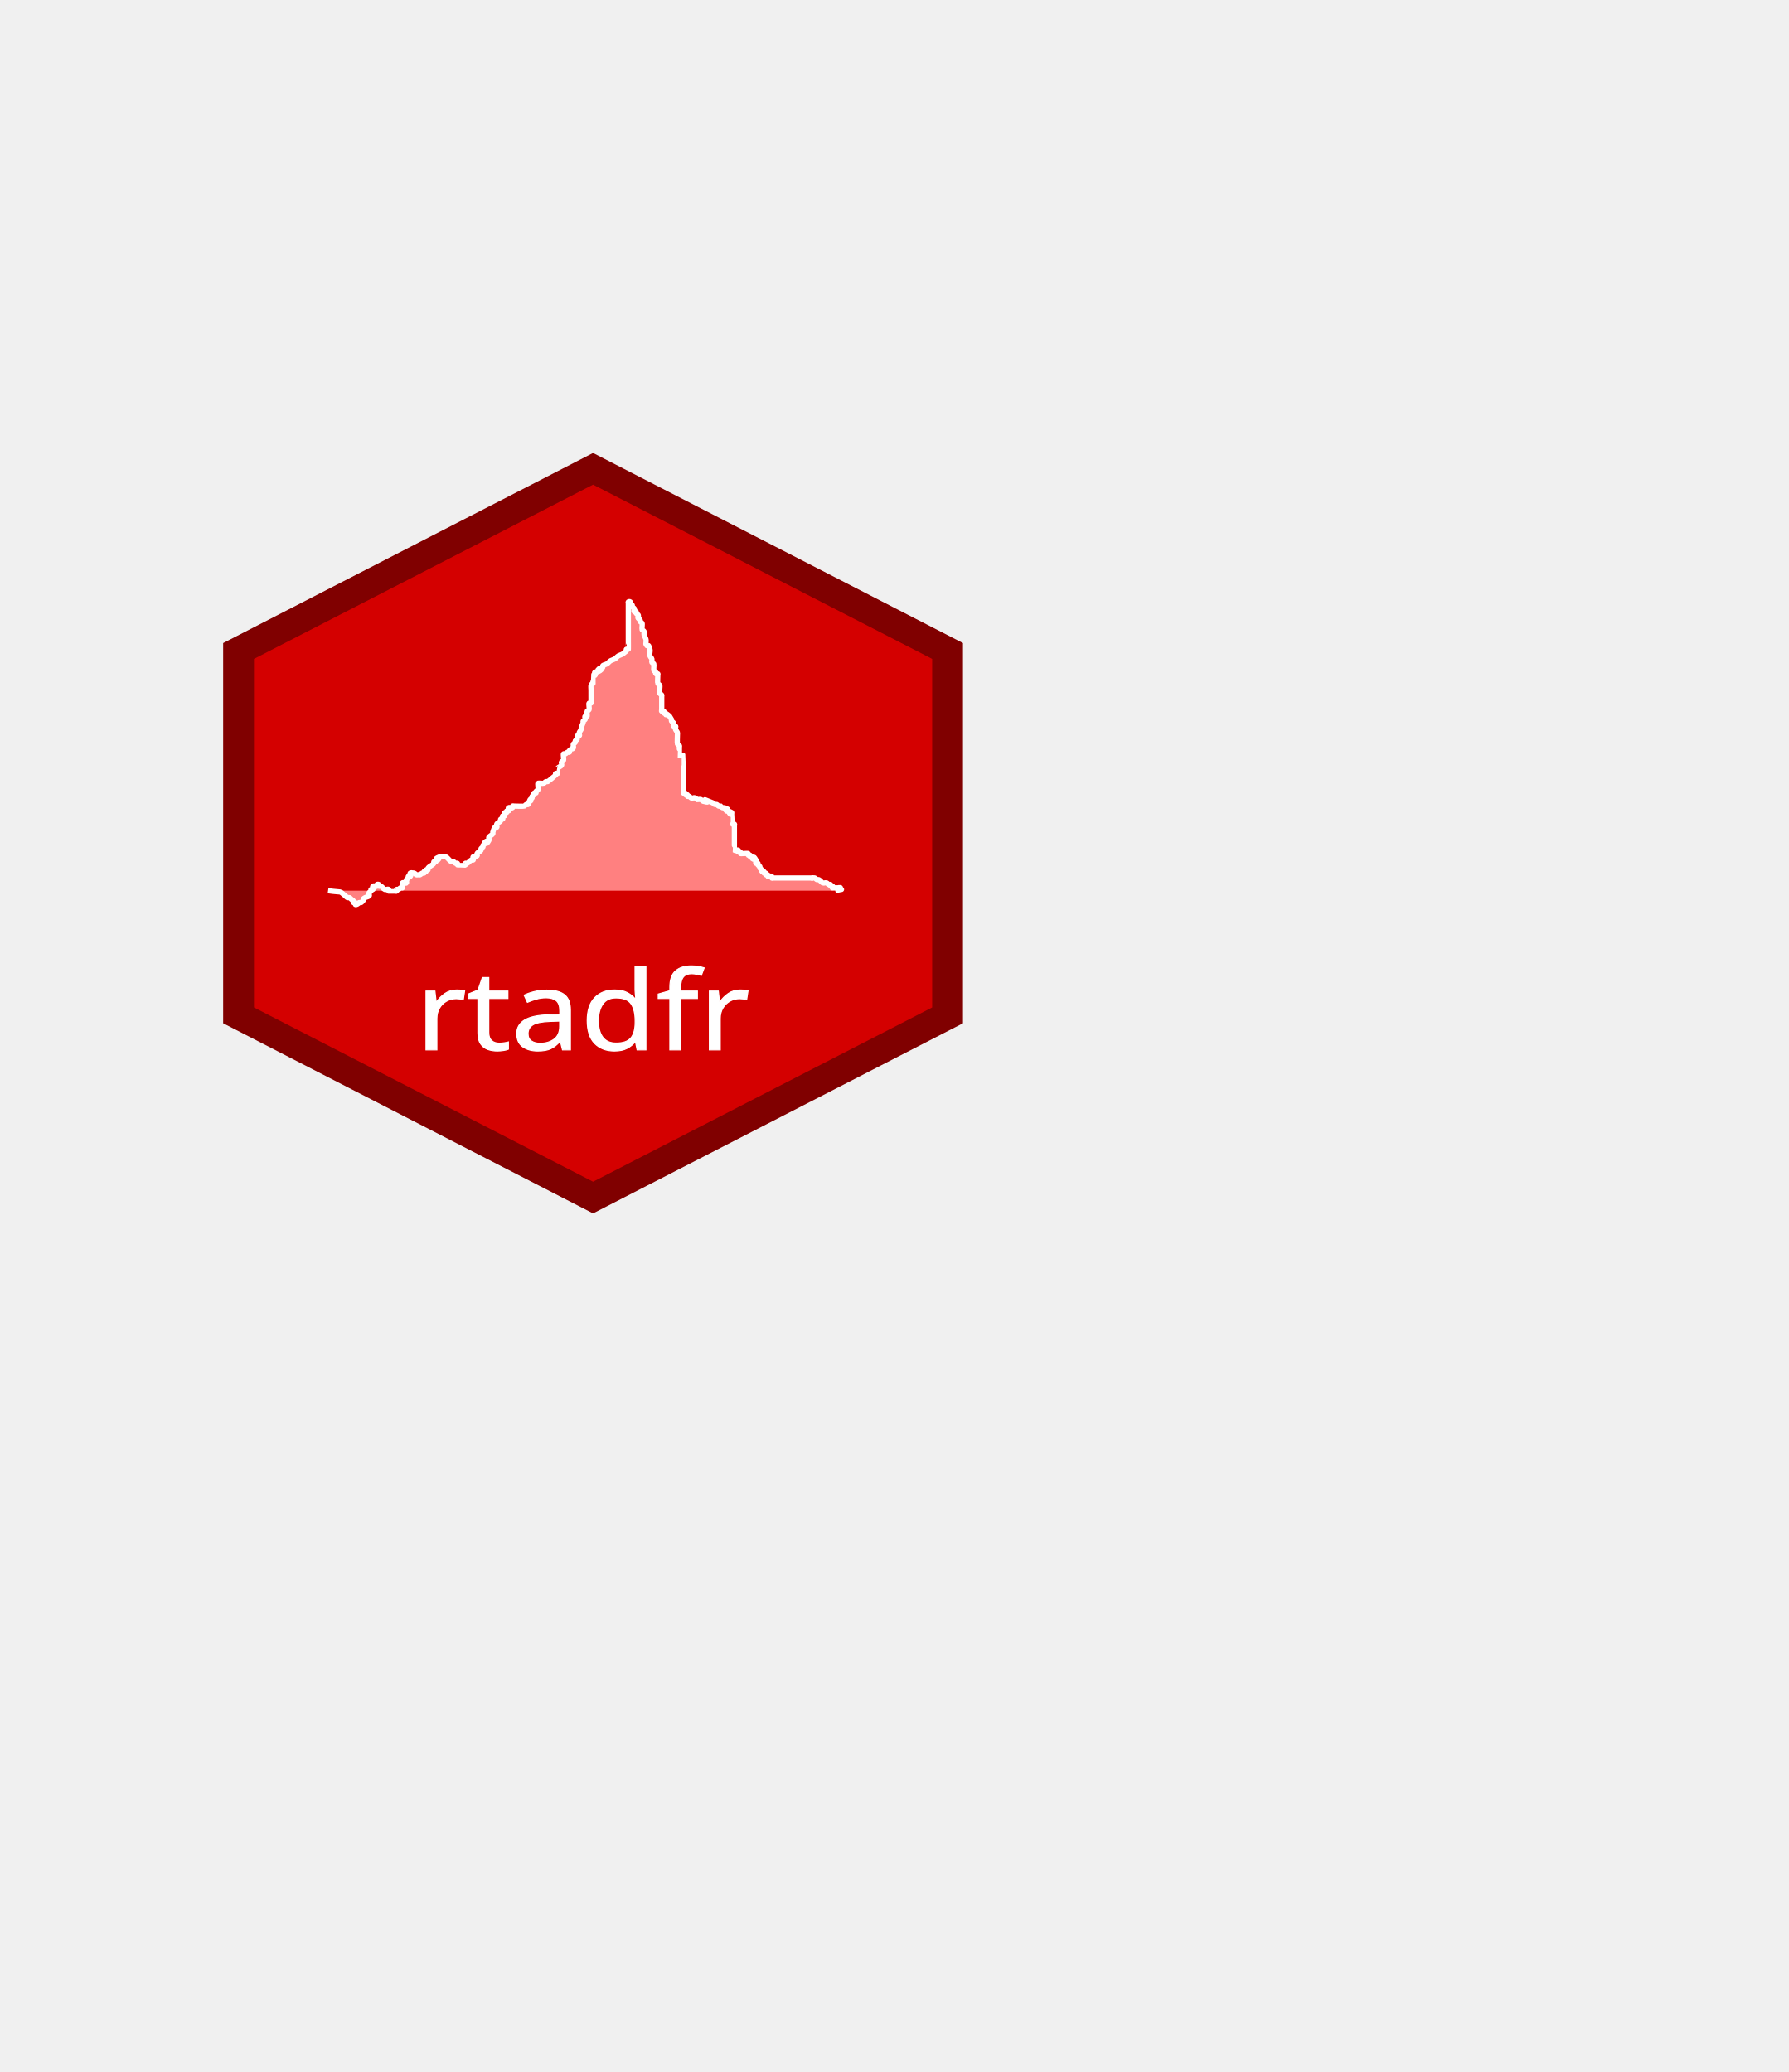
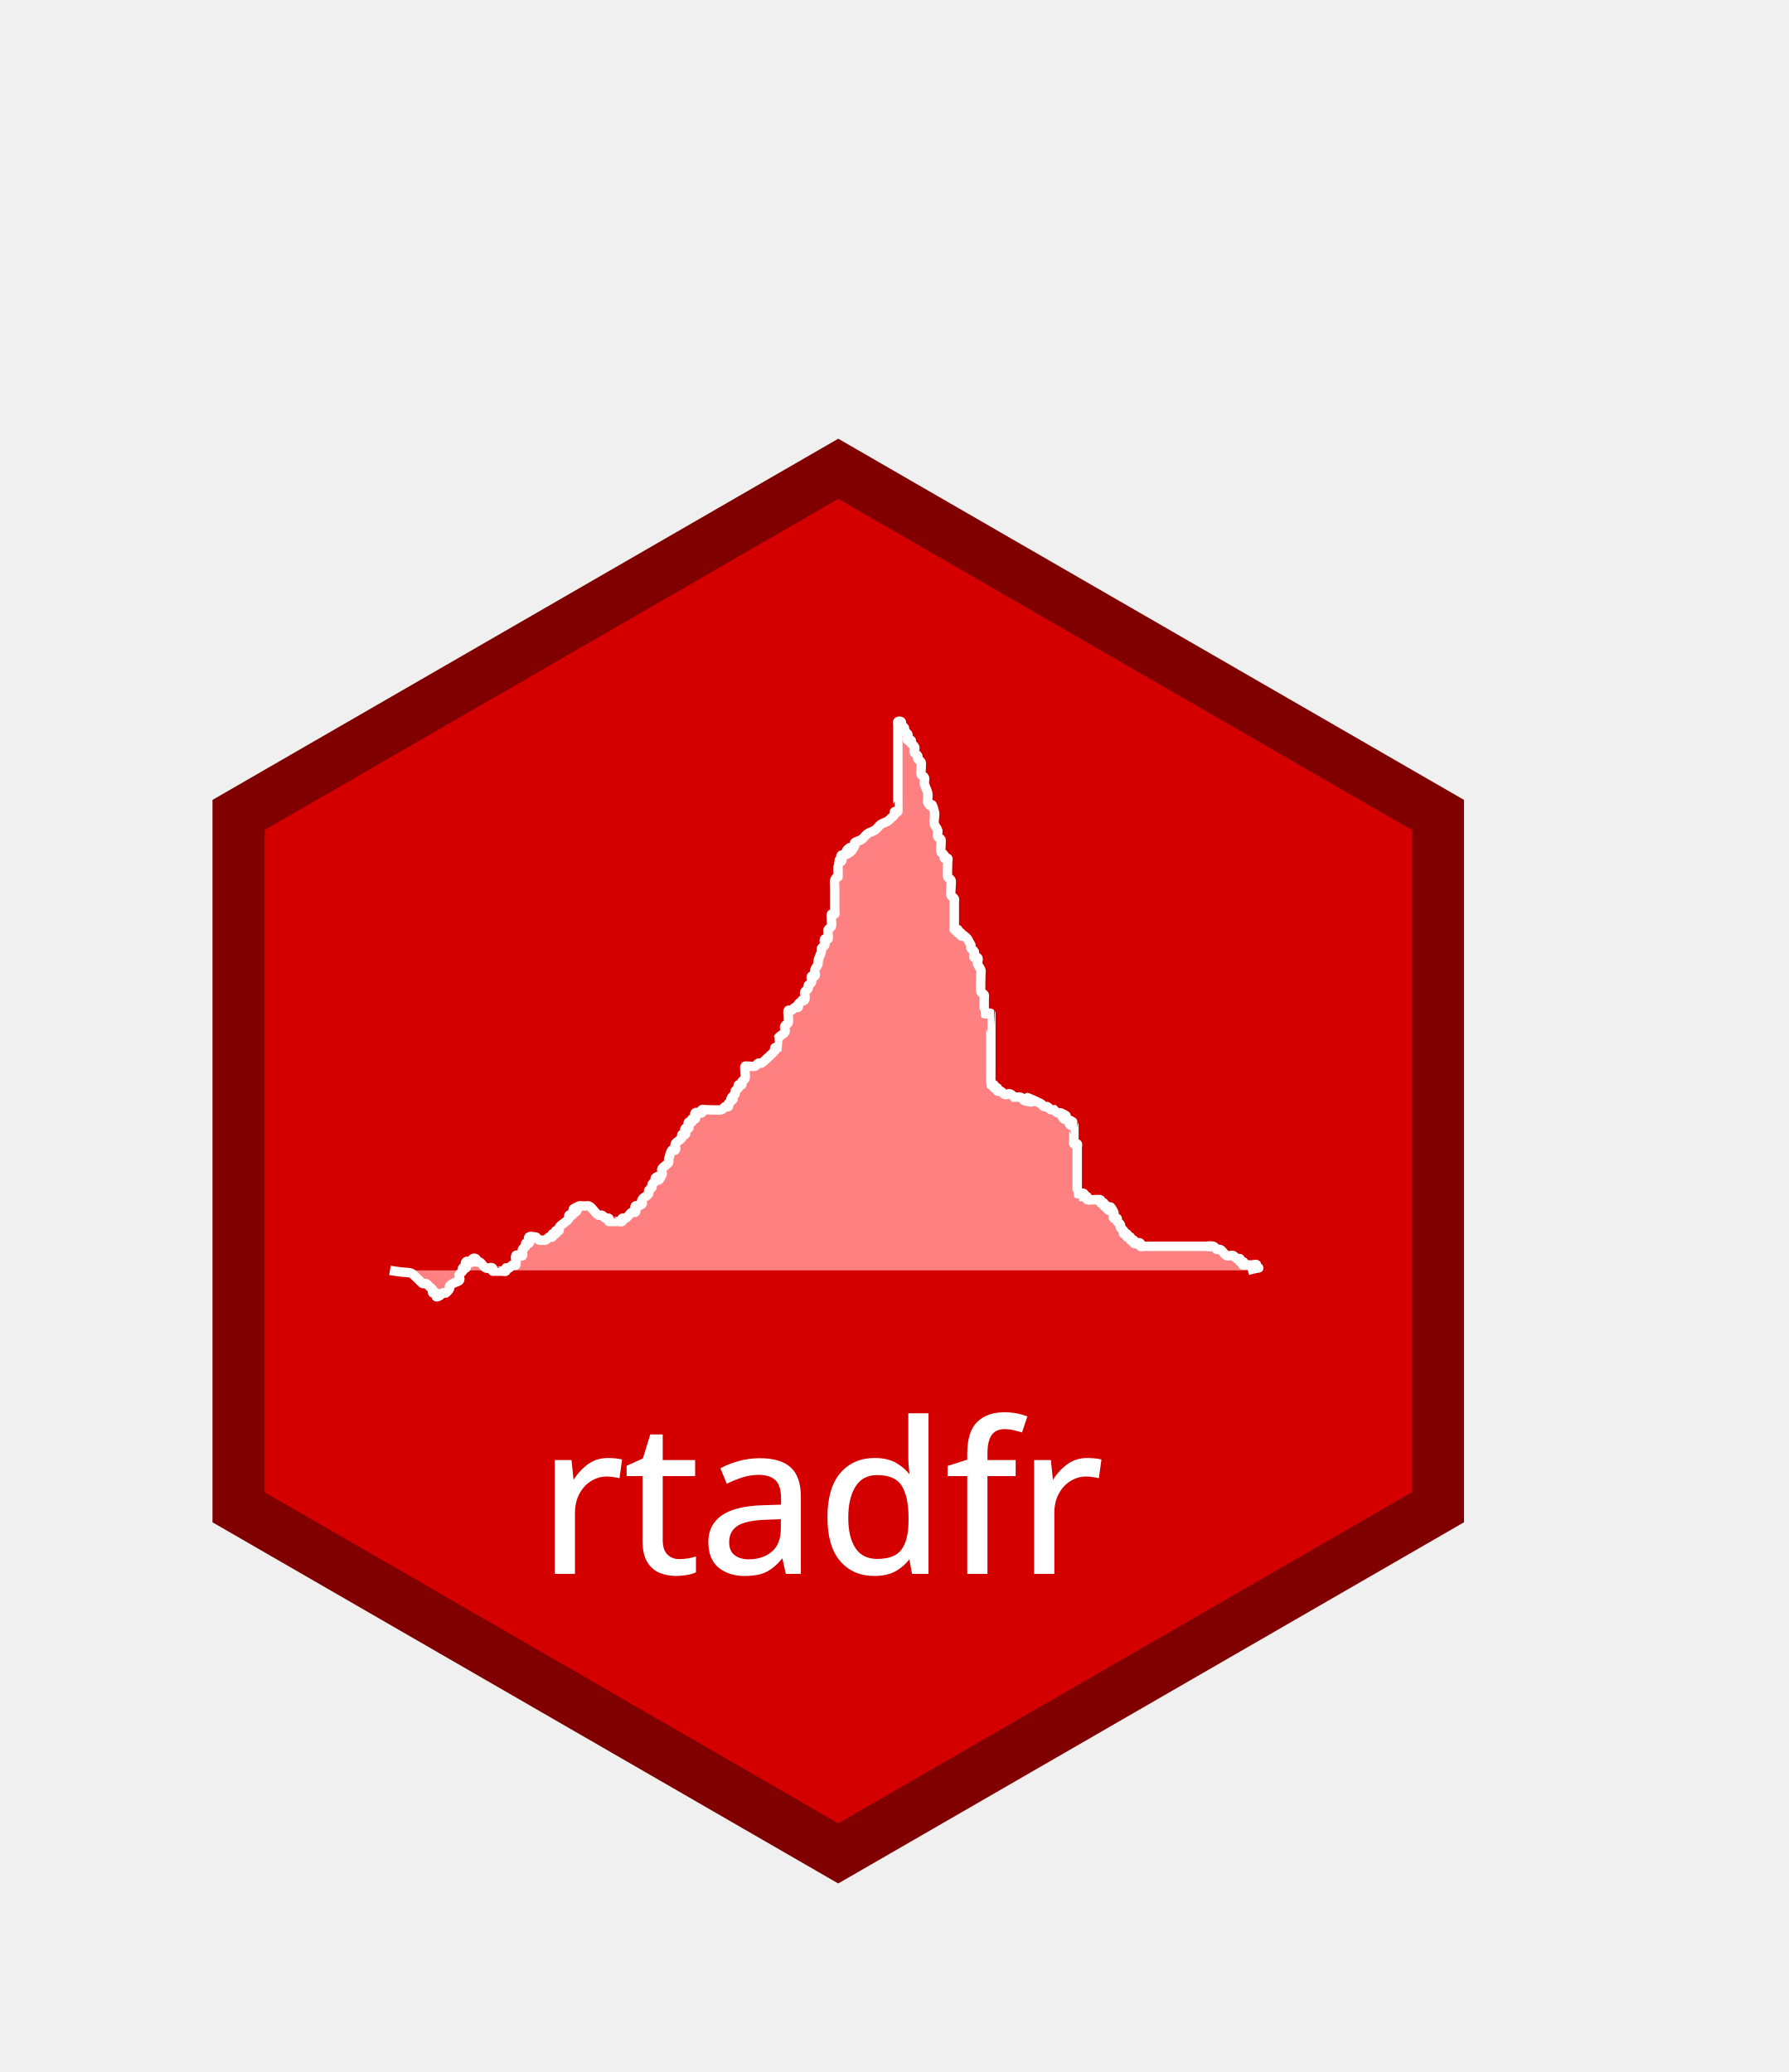
<svg xmlns="http://www.w3.org/2000/svg" version="1.1" id="svg826" width="981.333" height="1137.333" viewBox="0 0 981.333 1137.333">
  <defs id="defs830" />
-   <path style="fill:#d40000;stroke:#800000;stroke-width:28.603;stroke-linejoin:miter;stroke-miterlimit:4;stroke-dasharray:none;stroke-dashoffset:0" id="path1393" d="m 460,257.333 329.09,190 -10e-6,380 -329.09,190 -329.09,-190 1e-5,-380 z" transform="matrix(0.5911606,0,0,0.5263158,53.52131,121.8947)" />
-   <text xml:space="preserve" style="font-style:normal;font-weight:normal;font-size:17.849px;line-height:1.25;font-family:sans-serif;letter-spacing:0px;word-spacing:0px;fill:#ffffff;fill-opacity:1;stroke:#ffffff;stroke-width:0.558" x="215.154" y="610.797" id="text1397" transform="scale(1.059814,0.9435621)">
-     <tspan id="tspan1395" x="215.154" y="610.797" style="font-size:63.961px;stroke-width:0.558">rtadfr</tspan>
+   <path style="fill:#d40000;stroke:#800000;stroke-width:28.603;stroke-linejoin:miter;stroke-miterlimit:4;stroke-dasharray:none;stroke-dashoffset:0" id="path1393" d="m 460,257.333 329.09,190 -10e-6,380 -329.09,190 -329.09,-190 1e-5,-380 z" />
+   <text xml:space="preserve" style="font-style:normal;font-weight:normal;font-size:32px;line-height:1.25;font-family:sans-serif;letter-spacing:0px;word-spacing:0px;fill:#ffffff;fill-opacity:1;stroke:#ffffff" x="295.185" y="863.418" id="text1397">
+     <tspan id="tspan1395" x="295.185" y="863.418" style="font-size:114.667px">rtadfr</tspan>
  </text>
-   <path style="fill:#ff8080;stroke:#ffffff;stroke-width:2.885;stroke-linecap:butt;stroke-linejoin:miter;stroke-miterlimit:4;stroke-dasharray:none;stroke-opacity:1" d="m 180.03,488.912 c 8.415,1.261 5.639,-0.367 9.57,2.905 0.359,0.299 0.623,0.708 1.078,0.897 0.321,0.134 0.756,-0.134 1.078,0 0.454,0.189 0.718,0.598 1.078,0.897 0.359,0.299 0.85,0.519 1.078,0.897 0.161,0.267 -0.254,0.685 0,0.897 0.254,0.211 0.824,-0.211 1.078,0 0.479,0.399 -0.838,1.694 1.078,0.897 0.454,-0.189 0.623,-0.708 1.078,-0.897 0.321,-0.134 0.824,0.211 1.078,0 2.617,-2.178 -0.32,-1.317 2.155,-2.69 0.668,-0.371 1.587,-0.424 2.155,-0.897 0.508,-0.423 -0.321,-1.259 0,-1.794 0.227,-0.378 0.85,-0.519 1.078,-0.897 0.161,-0.267 -0.254,-0.685 0,-0.897 0.254,-0.211 0.824,0.211 1.078,0 0.723,-0.602 -0.723,-1.192 0,-1.794 0.723,-0.602 1.432,0.602 2.155,0 0.254,-0.211 -0.254,-0.685 0,-0.897 0.254,-0.211 0.824,-0.211 1.078,0 0.254,0.211 -0.254,0.685 0,0.897 0.254,0.211 0.756,-0.134 1.078,0 0.909,0.378 1.247,1.415 2.155,1.794 0.643,0.267 1.647,-0.423 2.155,0 0.254,0.211 -0.254,0.685 0,0.897 0.035,0.029 2.972,0 3.233,0 0.359,0 0.824,0.211 1.078,0 0.254,-0.211 -0.254,-0.685 0,-0.897 0.254,-0.211 0.756,0.134 1.078,0 0.454,-0.189 0.623,-0.708 1.078,-0.897 0.321,-0.134 0.964,0.284 1.078,0 0.341,-0.851 -0.341,-1.84 0,-2.69 0.227,-0.567 1.834,0.535 2.155,0 0.321,-0.535 -0.227,-1.226 0,-1.794 0.161,-0.401 0.85,-0.519 1.078,-0.897 0.161,-0.267 -0.254,-0.685 0,-0.897 0.254,-0.211 0.824,0.211 1.078,0 0.723,-0.602 -0.723,-1.192 0,-1.794 0.254,-0.211 1.078,-0.299 1.078,0 0,0.299 -1.437,0 -1.078,0 0.718,0 1.474,-0.189 2.155,0 0.482,0.134 0.623,0.708 1.078,0.897 0.321,0.134 0.718,0 1.078,0 0.359,0 0.756,0.134 1.078,0 0.454,-0.189 0.623,-0.708 1.078,-0.897 0.321,-0.134 0.824,0.211 1.078,0 0.254,-0.211 -0.254,-0.685 0,-0.897 0.254,-0.211 0.824,0.211 1.078,0 0.254,-0.211 -0.254,-0.685 0,-0.897 0.254,-0.211 0.824,0.211 1.078,0 0.254,-0.211 -0.161,-0.629 0,-0.897 0.647,-1.076 2.586,-1.614 3.233,-2.69 0.161,-0.267 -0.254,-0.685 0,-0.897 0.254,-0.211 0.824,0.211 1.078,0 0.254,-0.211 -0.254,-0.685 0,-0.897 0.254,-0.211 0.824,0.211 1.078,0 2.23,-1.855 -3.407,0.072 1.078,-1.794 0.321,-0.134 0.718,0 1.078,0 0.359,0 0.718,0 1.078,0 0.359,0 0.756,-0.134 1.078,0 1.293,0.538 1.94,2.152 3.233,2.69 0.321,0.134 0.756,-0.134 1.078,0 0.454,0.189 0.623,0.708 1.078,0.897 0.321,0.134 0.824,-0.211 1.078,0 0.254,0.211 -0.254,0.685 0,0.897 0.035,0.029 2.972,0 3.233,0 0.359,0 0.824,0.211 1.078,0 0.254,-0.211 -0.254,-0.685 0,-0.897 0.254,-0.211 0.756,0.134 1.078,0 0.909,-0.378 1.247,-1.415 2.155,-1.794 0.321,-0.134 0.824,0.211 1.078,0 0.508,-0.423 -0.508,-1.371 0,-1.794 0.254,-0.211 0.756,0.134 1.078,0 2.383,-0.991 0.334,-0.557 1.078,-1.794 0.568,-0.946 1.587,-0.848 2.155,-1.794 0.161,-0.267 -0.161,-0.629 0,-0.897 0.227,-0.378 0.85,-0.519 1.078,-0.897 0.161,-0.267 -0.161,-0.629 0,-0.897 0.227,-0.378 0.85,-0.519 1.078,-0.897 0.161,-0.267 -0.254,-0.685 0,-0.897 2.23,-1.855 -0.087,2.835 2.155,-0.897 0.321,-0.535 -0.321,-1.259 0,-1.794 0.284,-0.473 1.871,-1.321 2.155,-1.794 0.161,-0.267 0,-0.598 0,-0.897 0.359,-0.897 0.448,-1.904 1.078,-2.69 0.199,-0.249 0.824,0.211 1.078,0 0.508,-0.423 -0.321,-1.259 0,-1.794 0.454,-0.756 1.701,-1.037 2.155,-1.794 0.161,-0.267 -0.254,-0.685 0,-0.897 0.254,-0.211 0.824,0.211 1.078,0 0.508,-0.423 -0.508,-1.371 0,-1.794 0.254,-0.211 0.824,0.211 1.078,0 0.508,-0.423 -0.508,-1.371 0,-1.794 0.254,-0.211 0.824,0.211 1.078,0 0.254,-0.211 -0.254,-0.685 0,-0.897 0.254,-0.211 0.824,0.211 1.078,0 0.508,-0.423 -0.508,-1.371 0,-1.794 0.508,-0.423 1.647,0.423 2.155,0 0.254,-0.211 -0.254,-0.685 0,-0.897 0.254,-0.211 0.718,0 1.078,0 0.75,0 4.999,0.162 5.388,0 0.454,-0.189 0.623,-0.708 1.078,-0.897 0.321,-0.134 0.824,0.211 1.078,0 0.254,-0.211 -0.161,-0.629 0,-0.897 3.574,-2.974 -0.508,0.845 1.078,-1.794 0.227,-0.378 0.85,-0.519 1.078,-0.897 0.161,-0.267 -0.161,-0.629 0,-0.897 0.227,-0.378 0.85,-0.519 1.078,-0.897 0.161,-0.267 -0.254,-0.685 0,-0.897 0.254,-0.211 0.824,0.211 1.078,0 0.254,-0.211 -0.161,-0.629 0,-0.897 0.227,-0.378 0.85,-0.519 1.078,-0.897 0.292,-0.486 -0.295,-3.342 0,-3.587 0.22,-0.183 2.806,0.178 3.233,0 0.454,-0.189 0.623,-0.708 1.078,-0.897 0.321,-0.134 0.756,0.134 1.078,0 0.206,-0.086 4.207,-3.415 4.311,-3.587 0.161,-0.267 -0.254,-0.685 0,-0.897 0.254,-0.211 0.824,0.211 1.078,0 10e-4,-0.001 -0.002,-2.686 0,-2.69 0.321,-0.802 1.701,-1.037 2.155,-1.794 0.321,-0.535 -0.321,-1.259 0,-1.794 0.227,-0.378 0.85,-0.519 1.078,-0.897 0.292,-0.486 -0.295,-3.342 0,-3.587 0.254,-0.211 0.756,0.134 1.078,0 0.454,-0.189 0.623,-0.708 1.078,-0.897 0.321,-0.134 0.824,0.211 1.078,0 0.254,-0.211 -0.161,-0.629 0,-0.897 0.227,-0.378 0.796,-0.545 1.078,-0.897 2.042,0.102 0.718,-2.092 1.078,-2.69 0.227,-0.378 0.85,-0.519 1.078,-0.897 0.161,-0.267 -0.161,-0.629 0,-0.897 0.227,-0.378 0.917,-0.496 1.078,-0.897 0.227,-0.567 -0.321,-1.259 0,-1.794 0.161,-0.267 0.824,0.211 1.078,0 0.508,-0.423 -0.227,-1.226 0,-1.794 0.254,-0.634 0.824,-1.159 1.078,-1.794 0.114,-0.284 -0.087,-0.607 0,-0.897 0.276,-0.917 0.802,-1.773 1.078,-2.69 0.087,-0.29 -0.161,-0.629 0,-0.897 0.227,-0.378 0.85,-0.519 1.078,-0.897 0.321,-0.535 -0.508,-1.371 0,-1.794 0.254,-0.211 0.824,0.211 1.078,0 0.22,-0.183 -0.214,-2.335 0,-2.69 0.227,-0.378 0.85,-0.519 1.078,-0.897 0.292,-0.486 -0.295,-3.342 0,-3.587 0.254,-0.211 0.824,0.211 1.078,0 0.254,-0.211 0,-0.598 0,-0.897 0,-0.299 0,-0.598 0,-0.897 0,-1.794 0,-3.587 0,-5.381 0,-0.404 -0.164,-2.417 0,-2.69 1.332,-2.216 1.078,0.31 1.078,-1.794 0,-0.329 -0.043,-3.551 0,-3.587 0.254,-0.211 0.824,0.211 1.078,0 0.716,-0.596 -0.716,-1.197 0,-1.794 0.254,-0.211 0.756,0.134 1.078,0 4.485,-1.866 -1.152,0.062 1.078,-1.794 2.23,-1.855 -0.087,2.835 2.155,-0.897 0.161,-0.267 -0.254,-0.685 0,-0.897 0.568,-0.473 1.487,-0.526 2.155,-0.897 0.845,-0.469 1.31,-1.325 2.155,-1.794 0.668,-0.371 1.487,-0.526 2.155,-0.897 0.845,-0.469 1.31,-1.325 2.155,-1.794 0.668,-0.371 1.487,-0.526 2.155,-0.897 0.423,-0.234 0.718,-0.598 1.078,-0.897 0.359,-0.299 0.85,-0.519 1.078,-0.897 0.161,-0.267 -0.254,-0.685 0,-0.897 0.254,-0.211 0.824,0.211 1.078,0 0.049,-0.041 0,-4.061 0,-4.484 0,-4.484 0,-8.968 0,-13.451 0,-2.391 0,-4.783 0,-7.174 0,-0.299 -0.254,-0.685 0,-0.897 0.254,-0.211 0.824,-0.211 1.078,0 0.254,0.211 -0.161,0.629 0,0.897 0.227,0.378 0.85,0.519 1.078,0.897 0.161,0.267 -0.161,0.629 0,0.897 0.227,0.378 0.85,0.519 1.078,0.897 0.321,0.535 -0.508,1.371 0,1.794 0.254,0.211 0.824,-0.211 1.078,0 0.254,0.211 -0.161,0.629 0,0.897 0.227,0.378 0.85,0.519 1.078,0.897 0.575,0.957 -0.575,0.837 0,1.794 0.227,0.378 0.85,0.519 1.078,0.897 0.161,0.267 -0.161,0.629 0,0.897 0.227,0.378 0.85,0.519 1.078,0.897 0.24,0.399 -0.164,3.177 0,3.587 0.161,0.401 0.917,0.496 1.078,0.897 0.227,0.567 -0.141,1.207 0,1.794 0.223,0.927 0.855,1.763 1.078,2.69 0.141,0.586 0,1.196 0,1.794 0,0.299 -0.161,0.629 0,0.897 1.643,2.735 0.854,-1.64 2.155,2.69 0.348,1.16 -0.348,2.427 0,3.587 0.195,0.648 0.883,1.145 1.078,1.794 0.174,0.58 -0.227,1.226 0,1.794 0.161,0.401 0.917,0.496 1.078,0.897 0.164,0.41 -0.24,3.188 0,3.587 0.227,0.378 0.85,0.519 1.078,0.897 0.161,0.267 -0.254,0.685 0,0.897 0.254,0.211 0.824,-0.211 1.078,0 0.254,0.211 0,0.598 0,0.897 0,0.624 -0.195,4.16 0,4.484 0.227,0.378 0.85,0.519 1.078,0.897 0.34,0.566 -0.34,3.918 0,4.484 0.227,0.378 0.85,0.519 1.078,0.897 0.161,0.267 0,0.598 0,0.897 0,0.299 0,0.598 0,0.897 0,1.794 0,3.587 0,5.381 0,0.299 0,0.598 0,0.897 0,0.299 -0.254,0.685 0,0.897 2.874,0 -0.359,-0.299 1.078,0.897 0.254,0.211 0.824,-0.211 1.078,0 0.254,0.211 -0.254,0.685 0,0.897 0.254,0.211 0.718,0 1.078,0 0.359,0.299 0.796,0.545 1.078,0.897 0.359,0.598 0.718,1.196 1.078,1.794 0,0.299 -0.161,0.629 0,0.897 0.227,0.378 0.85,0.519 1.078,0.897 0.321,0.535 -0.508,1.371 0,1.794 0.254,0.211 0.824,-0.211 1.078,0 0.508,0.423 -0.227,1.226 0,1.794 0.254,0.634 0.824,1.159 1.078,1.794 0.114,0.284 0,0.598 0,0.897 0,0.903 -0.199,4.885 0,5.381 0.161,0.401 0.85,0.519 1.078,0.897 0.161,0.267 0,0.598 0,0.897 0,0.299 0,0.598 0,0.897 0,0.329 -0.043,3.551 0,3.587 0.508,0.423 1.647,-0.423 2.155,0 0.027,0.022 0,4.147 0,4.484 0,3.587 0,7.174 0,10.761 0,0.088 -0.056,5.288 0,5.381 0.161,0.267 0.824,-0.211 1.078,0 0.254,0.211 -0.254,0.685 0,0.897 0.254,0.211 0.824,-0.211 1.078,0 0.254,0.211 -0.254,0.685 0,0.897 0.254,0.211 0.756,-0.134 1.078,0 0.454,0.189 0.623,0.708 1.078,0.897 1.15,0.478 1.006,-0.478 2.155,0 0.454,0.189 0.718,0.598 1.078,0.897 0.718,0 1.474,-0.189 2.155,0 0.482,0.134 0.596,0.763 1.078,0.897 7.398,2.052 -5.02,-3.434 5.388,0.897 0.454,0.189 0.623,0.708 1.078,0.897 0.321,0.134 0.756,-0.134 1.078,0 0.454,0.189 0.623,0.708 1.078,0.897 0.321,0.134 0.718,0 1.078,0 0.359,0.299 0.623,0.708 1.078,0.897 0.321,0.134 0.756,-0.134 1.078,0 4.485,1.866 -1.152,-0.062 1.078,1.794 0.254,0.211 0.756,-0.134 1.078,0 4.485,1.866 -1.152,-0.062 1.078,1.794 0.254,0.211 0.824,-0.211 1.078,0 0.043,0.036 0,3.258 0,3.587 0,0.299 0,0.598 0,0.897 0,0.299 -0.254,0.685 0,0.897 0.254,0.211 0.824,-0.211 1.078,0 0.254,0.211 0,0.598 0,0.897 0,0.299 0,0.598 0,0.897 0,3.288 0,6.576 0,9.864 0,0.217 -0.035,2.661 0,2.69 0.508,0.423 1.647,-0.423 2.155,0 0.254,0.211 0,0.598 0,0.897 0.359,0 0.824,-0.211 1.078,0 0.254,0.211 -0.254,0.685 0,0.897 0.259,0.216 4.051,-0.216 4.311,0 0.254,0.211 -0.254,0.685 0,0.897 0.254,0.211 0.824,-0.211 1.078,0 0.254,0.211 -0.254,0.685 0,0.897 0.254,0.211 0.824,-0.211 1.078,0 0.254,0.211 -0.254,0.685 0,0.897 2.23,1.855 -0.087,-2.835 2.155,0.897 0.321,0.535 -0.508,1.371 0,1.794 0.254,0.211 0.824,-0.211 1.078,0 0.254,0.211 -0.161,0.629 0,0.897 0.227,0.378 0.85,0.519 1.078,0.897 0.161,0.267 -0.161,0.629 0,0.897 0.227,0.378 0.85,0.519 1.078,0.897 0.161,0.267 -0.254,0.685 0,0.897 0.254,0.211 0.824,-0.211 1.078,0 0.254,0.211 -0.254,0.685 0,0.897 0.254,0.211 0.824,-0.211 1.078,0 0.254,0.211 -0.254,0.685 0,0.897 0.254,0.211 0.824,-0.211 1.078,0 0.254,0.211 -0.254,0.685 0,0.897 0.716,0.596 1.439,-0.596 2.155,0 0.254,0.211 -0.254,0.685 0,0.897 0.254,0.211 0.718,0 1.078,0 0.359,0 0.718,0 1.078,0 4.67,0 9.34,0 14.01,0 1.437,0 2.874,0 4.311,0 0.359,0 0.718,0 1.078,0 0.359,0 1.078,-0.299 1.078,0 0,0.299 -1.437,0 -1.078,0 0.718,0 1.474,-0.189 2.155,0 0.482,0.134 0.623,0.708 1.078,0.897 0.321,0.134 0.756,-0.134 1.078,0 0.909,0.378 1.247,1.415 2.155,1.794 0.643,0.267 1.513,-0.267 2.155,0 0.454,0.189 0.623,0.708 1.078,0.897 0.321,0.134 0.824,-0.211 1.078,0 0.254,0.211 -0.254,0.685 0,0.897 0.254,0.211 0.824,-0.211 1.078,0 1.437,1.196 -1.796,0.897 1.078,0.897 0.718,0 1.437,0 2.155,0 0.359,0 1.078,-0.299 1.078,0 0,0.299 -1.078,-0.299 -1.078,0 0,1.903 5.018,-0.048 -1.769,1.579" id="path1399" />
+   <path style="fill:#ff8080;stroke:#ffffff;stroke-width:5.172;stroke-linecap:butt;stroke-linejoin:miter;stroke-miterlimit:4;stroke-dasharray:none;stroke-opacity:1" d="m 214,697.333 c 14.234,2.396 9.539,-0.696 16.189,5.519 0.608,0.568 1.054,1.345 1.823,1.704 0.543,0.254 1.279,-0.254 1.823,0 0.769,0.359 1.215,1.136 1.823,1.704 0.608,0.568 1.439,0.985 1.823,1.704 0.272,0.508 -0.43,1.302 0,1.704 0.43,0.402 1.393,-0.402 1.823,0 0.81,0.757 -1.418,3.218 1.823,1.704 0.769,-0.359 1.054,-1.345 1.823,-1.704 0.544,-0.254 1.393,0.402 1.823,0 4.428,-4.138 -0.542,-2.502 3.646,-5.112 1.131,-0.704 2.685,-0.806 3.646,-1.704 0.859,-0.803 -0.543,-2.392 0,-3.408 0.384,-0.718 1.439,-0.985 1.823,-1.704 0.272,-0.508 -0.43,-1.302 0,-1.704 0.43,-0.402 1.393,0.402 1.823,0 1.223,-1.143 -1.223,-2.265 0,-3.408 1.223,-1.143 2.423,1.143 3.646,0 0.43,-0.402 -0.43,-1.302 0,-1.704 0.43,-0.402 1.393,-0.402 1.823,0 0.43,0.402 -0.43,1.302 0,1.704 0.43,0.402 1.279,-0.254 1.823,0 1.537,0.718 2.109,2.689 3.646,3.408 1.087,0.508 2.787,-0.803 3.646,0 0.43,0.402 -0.43,1.302 0,1.704 0.059,0.055 5.027,0 5.469,0 0.608,0 1.393,0.402 1.823,0 0.43,-0.402 -0.43,-1.302 0,-1.704 0.43,-0.402 1.279,0.254 1.823,0 0.769,-0.359 1.054,-1.345 1.823,-1.704 0.543,-0.254 1.631,0.539 1.823,0 0.576,-1.616 -0.576,-3.495 0,-5.112 0.384,-1.078 3.102,1.016 3.646,0 0.543,-1.016 -0.384,-2.33 0,-3.408 0.272,-0.762 1.439,-0.985 1.823,-1.704 0.272,-0.508 -0.43,-1.302 0,-1.704 0.43,-0.402 1.393,0.402 1.823,0 1.223,-1.143 -1.223,-2.265 0,-3.408 0.43,-0.402 1.823,-0.568 1.823,0 0,0.568 -2.431,0 -1.823,0 1.215,0 2.493,-0.359 3.646,0 0.815,0.254 1.054,1.345 1.823,1.704 0.543,0.254 1.215,0 1.823,0 0.608,0 1.279,0.254 1.823,0 0.769,-0.359 1.054,-1.345 1.823,-1.704 0.543,-0.254 1.393,0.402 1.823,0 0.43,-0.402 -0.43,-1.302 0,-1.704 0.43,-0.402 1.393,0.402 1.823,0 0.43,-0.402 -0.43,-1.302 0,-1.704 0.43,-0.402 1.393,0.402 1.823,0 0.43,-0.402 -0.272,-1.196 0,-1.704 1.094,-2.045 4.375,-3.067 5.469,-5.112 0.272,-0.508 -0.43,-1.302 0,-1.704 0.43,-0.402 1.393,0.402 1.823,0 0.43,-0.402 -0.43,-1.302 0,-1.704 0.43,-0.402 1.393,0.402 1.823,0 3.772,-3.525 -5.764,0.138 1.823,-3.408 0.543,-0.254 1.215,0 1.823,0 0.608,0 1.215,0 1.823,0 0.608,0 1.279,-0.254 1.823,0 2.188,1.022 3.281,4.089 5.469,5.112 0.543,0.254 1.279,-0.254 1.823,0 0.769,0.359 1.054,1.345 1.823,1.704 0.543,0.254 1.393,-0.402 1.823,0 0.43,0.402 -0.43,1.302 0,1.704 0.059,0.055 5.027,0 5.469,0 0.608,0 1.393,0.402 1.823,0 0.43,-0.402 -0.43,-1.302 0,-1.704 0.43,-0.402 1.279,0.254 1.823,0 1.537,-0.718 2.109,-2.689 3.646,-3.408 0.543,-0.254 1.393,0.402 1.823,0 0.859,-0.803 -0.859,-2.604 0,-3.408 0.43,-0.402 1.279,0.254 1.823,0 4.031,-1.884 0.566,-1.057 1.823,-3.408 0.961,-1.796 2.685,-1.611 3.646,-3.408 0.272,-0.508 -0.272,-1.196 0,-1.704 0.384,-0.718 1.439,-0.985 1.823,-1.704 0.272,-0.508 -0.272,-1.196 0,-1.704 0.384,-0.718 1.439,-0.985 1.823,-1.704 0.272,-0.508 -0.43,-1.302 0,-1.704 3.772,-3.525 -0.147,5.387 3.646,-1.704 0.544,-1.016 -0.543,-2.392 0,-3.408 0.481,-0.898 3.165,-2.509 3.646,-3.408 0.272,-0.508 0,-1.136 0,-1.704 0.608,-1.704 0.757,-3.617 1.823,-5.112 0.337,-0.473 1.393,0.402 1.823,0 0.859,-0.803 -0.543,-2.392 0,-3.408 0.769,-1.437 2.877,-1.971 3.646,-3.408 0.272,-0.508 -0.43,-1.302 0,-1.704 0.43,-0.402 1.393,0.402 1.823,0 0.859,-0.803 -0.859,-2.604 0,-3.408 0.43,-0.402 1.393,0.402 1.823,0 0.859,-0.803 -0.859,-2.604 0,-3.408 0.43,-0.402 1.393,0.402 1.823,0 0.43,-0.402 -0.43,-1.302 0,-1.704 0.43,-0.402 1.393,0.402 1.823,0 0.859,-0.803 -0.859,-2.604 0,-3.408 0.859,-0.803 2.787,0.803 3.646,0 0.43,-0.402 -0.43,-1.302 0,-1.704 0.43,-0.402 1.215,0 1.823,0 1.268,0 8.456,0.308 9.115,0 0.769,-0.359 1.054,-1.345 1.823,-1.704 0.543,-0.254 1.393,0.402 1.823,0 0.43,-0.402 -0.272,-1.196 0,-1.704 6.046,-5.651 -0.859,1.606 1.823,-3.408 0.384,-0.718 1.439,-0.985 1.823,-1.704 0.272,-0.508 -0.272,-1.196 0,-1.704 0.384,-0.718 1.439,-0.985 1.823,-1.704 0.272,-0.508 -0.43,-1.302 0,-1.704 0.43,-0.402 1.393,0.402 1.823,0 0.43,-0.402 -0.272,-1.196 0,-1.704 0.384,-0.718 1.439,-0.985 1.823,-1.704 0.494,-0.924 -0.499,-6.349 0,-6.815 0.373,-0.348 4.746,0.338 5.469,0 0.769,-0.359 1.054,-1.345 1.823,-1.704 0.543,-0.254 1.279,0.254 1.823,0 0.349,-0.163 7.117,-6.489 7.292,-6.815 0.272,-0.508 -0.43,-1.302 0,-1.704 0.43,-0.402 1.393,0.402 1.823,0 0.002,-0.002 -0.004,-5.104 0,-5.112 0.543,-1.524 2.877,-1.971 3.646,-3.408 0.543,-1.016 -0.544,-2.392 0,-3.408 0.384,-0.718 1.439,-0.985 1.823,-1.704 0.494,-0.924 -0.499,-6.349 0,-6.815 0.43,-0.402 1.279,0.254 1.823,0 0.769,-0.359 1.054,-1.345 1.823,-1.704 0.543,-0.254 1.393,0.402 1.823,0 0.43,-0.402 -0.272,-1.196 0,-1.704 0.384,-0.718 1.346,-1.036 1.823,-1.704 3.453,0.194 1.215,-3.976 1.823,-5.112 0.384,-0.718 1.439,-0.985 1.823,-1.704 0.272,-0.508 -0.272,-1.196 0,-1.704 0.384,-0.718 1.551,-0.942 1.823,-1.704 0.384,-1.078 -0.543,-2.392 0,-3.408 0.272,-0.508 1.393,0.402 1.823,0 0.859,-0.803 -0.384,-2.33 0,-3.408 0.43,-1.205 1.393,-2.203 1.823,-3.408 0.192,-0.539 -0.147,-1.153 0,-1.704 0.466,-1.742 1.357,-3.369 1.823,-5.112 0.147,-0.551 -0.272,-1.196 0,-1.704 0.384,-0.718 1.439,-0.985 1.823,-1.704 0.544,-1.016 -0.859,-2.604 0,-3.408 0.43,-0.402 1.393,0.402 1.823,0 0.373,-0.348 -0.361,-4.436 0,-5.112 0.384,-0.718 1.439,-0.985 1.823,-1.704 0.494,-0.924 -0.499,-6.349 0,-6.815 0.43,-0.402 1.393,0.402 1.823,0 0.43,-0.402 0,-1.136 0,-1.704 0,-0.568 0,-1.136 0,-1.704 0,-3.408 0,-6.815 0,-10.223 0,-0.767 -0.277,-4.593 0,-5.112 2.253,-4.211 1.823,0.588 1.823,-3.408 0,-0.626 -0.073,-6.747 0,-6.815 0.43,-0.402 1.393,0.402 1.823,0 1.212,-1.133 -1.212,-2.275 0,-3.408 0.43,-0.402 1.279,0.254 1.823,0 7.587,-3.546 -1.949,0.118 1.823,-3.408 3.772,-3.525 -0.147,5.387 3.646,-1.704 0.272,-0.508 -0.43,-1.302 0,-1.704 0.961,-0.898 2.515,-0.999 3.646,-1.704 1.43,-0.891 2.216,-2.517 3.646,-3.408 1.131,-0.704 2.515,-0.999 3.646,-1.704 1.43,-0.891 2.216,-2.517 3.646,-3.408 1.131,-0.704 2.515,-0.999 3.646,-1.704 0.715,-0.446 1.215,-1.136 1.823,-1.704 0.608,-0.568 1.439,-0.985 1.823,-1.704 0.272,-0.508 -0.43,-1.302 0,-1.704 0.43,-0.402 1.393,0.402 1.823,0 0.083,-0.077 0,-7.716 0,-8.519 0,-8.519 0,-17.038 0,-25.558 0,-4.544 0,-9.087 0,-13.631 0,-0.568 -0.43,-1.302 0,-1.704 0.43,-0.402 1.393,-0.402 1.823,0 0.43,0.402 -0.272,1.196 0,1.704 0.384,0.718 1.439,0.985 1.823,1.704 0.272,0.508 -0.272,1.196 0,1.704 0.384,0.718 1.439,0.985 1.823,1.704 0.543,1.016 -0.859,2.604 0,3.408 0.43,0.402 1.393,-0.402 1.823,0 0.43,0.402 -0.272,1.196 0,1.704 0.384,0.718 1.439,0.985 1.823,1.704 0.972,1.818 -0.972,1.59 0,3.408 0.384,0.718 1.439,0.985 1.823,1.704 0.272,0.508 -0.272,1.196 0,1.704 0.384,0.718 1.439,0.985 1.823,1.704 0.406,0.758 -0.278,6.036 0,6.815 0.272,0.762 1.551,0.942 1.823,1.704 0.384,1.078 -0.238,2.294 0,3.408 0.377,1.761 1.446,3.35 1.823,5.112 0.238,1.114 0,2.272 0,3.408 0,0.568 -0.272,1.196 0,1.704 2.78,5.196 1.445,-3.116 3.646,5.112 0.59,2.204 -0.59,4.611 0,6.815 0.33,1.232 1.493,2.176 1.823,3.408 0.295,1.102 -0.384,2.33 0,3.408 0.272,0.762 1.551,0.942 1.823,1.704 0.278,0.779 -0.406,6.057 0,6.815 0.384,0.718 1.439,0.985 1.823,1.704 0.272,0.508 -0.43,1.302 0,1.704 0.43,0.402 1.393,-0.402 1.823,0 0.43,0.402 0,1.136 0,1.704 0,1.185 -0.33,7.903 0,8.519 0.384,0.718 1.439,0.985 1.823,1.704 0.575,1.075 -0.575,7.444 0,8.519 0.384,0.718 1.439,0.985 1.823,1.704 0.272,0.508 0,1.136 0,1.704 0,0.568 0,1.136 0,1.704 0,3.408 0,6.815 0,10.223 0,0.568 0,1.136 0,1.704 0,0.568 -0.43,1.302 0,1.704 4.861,0 -0.608,-0.568 1.823,1.704 0.43,0.402 1.393,-0.402 1.823,0 0.43,0.402 -0.43,1.302 0,1.704 0.43,0.402 1.215,0 1.823,0 0.608,0.568 1.346,1.036 1.823,1.704 0.608,1.136 1.215,2.272 1.823,3.408 0,0.568 -0.272,1.196 0,1.704 0.384,0.718 1.439,0.985 1.823,1.704 0.543,1.016 -0.859,2.604 0,3.408 0.43,0.402 1.393,-0.402 1.823,0 0.859,0.803 -0.384,2.33 0,3.408 0.43,1.205 1.393,2.203 1.823,3.408 0.192,0.539 0,1.136 0,1.704 0,1.716 -0.336,9.281 0,10.223 0.272,0.762 1.439,0.985 1.823,1.704 0.272,0.508 0,1.136 0,1.704 0,0.568 0,1.136 0,1.704 0,0.626 -0.073,6.747 0,6.815 0.859,0.803 2.787,-0.803 3.646,0 0.045,0.043 0,7.879 0,8.519 0,6.815 0,13.631 0,20.446 0,0.168 -0.094,10.047 0,10.223 0.272,0.508 1.393,-0.402 1.823,0 0.43,0.402 -0.43,1.302 0,1.704 0.43,0.402 1.393,-0.402 1.823,0 0.43,0.402 -0.43,1.302 0,1.704 0.43,0.402 1.279,-0.254 1.823,0 0.769,0.359 1.054,1.345 1.823,1.704 1.945,0.909 1.701,-0.909 3.646,0 0.769,0.359 1.215,1.136 1.823,1.704 1.215,0 2.493,-0.359 3.646,0 0.815,0.254 1.008,1.45 1.823,1.704 12.514,3.899 -8.491,-6.524 9.115,1.704 0.769,0.359 1.054,1.345 1.823,1.704 0.544,0.254 1.279,-0.254 1.823,0 0.769,0.359 1.054,1.345 1.823,1.704 0.543,0.254 1.215,0 1.823,0 0.608,0.568 1.054,1.345 1.823,1.704 0.543,0.254 1.279,-0.254 1.823,0 7.587,3.546 -1.949,-0.118 1.823,3.408 0.43,0.402 1.279,-0.254 1.823,0 7.587,3.546 -1.949,-0.118 1.823,3.408 0.43,0.402 1.393,-0.402 1.823,0 0.073,0.069 0,6.19 0,6.815 0,0.568 0,1.136 0,1.704 0,0.568 -0.43,1.302 0,1.704 0.43,0.402 1.393,-0.402 1.823,0 0.43,0.402 0,1.136 0,1.704 0,0.568 0,1.136 0,1.704 0,6.247 0,12.495 0,18.742 0,0.413 -0.059,5.057 0,5.112 0.859,0.803 2.787,-0.803 3.646,0 0.43,0.402 0,1.136 0,1.704 0.608,0 1.393,-0.402 1.823,0 0.43,0.402 -0.43,1.302 0,1.704 0.439,0.41 6.853,-0.41 7.292,0 0.43,0.402 -0.43,1.302 0,1.704 0.43,0.402 1.393,-0.402 1.823,0 0.43,0.402 -0.43,1.302 0,1.704 0.43,0.402 1.393,-0.402 1.823,0 0.43,0.402 -0.43,1.302 0,1.704 3.772,3.525 -0.147,-5.387 3.646,1.704 0.543,1.016 -0.859,2.604 0,3.408 0.43,0.402 1.393,-0.402 1.823,0 0.43,0.402 -0.272,1.196 0,1.704 0.384,0.718 1.439,0.985 1.823,1.704 0.272,0.508 -0.272,1.196 0,1.704 0.384,0.718 1.439,0.985 1.823,1.704 0.272,0.508 -0.43,1.302 0,1.704 0.43,0.402 1.393,-0.402 1.823,0 0.43,0.402 -0.43,1.302 0,1.704 0.43,0.402 1.393,-0.402 1.823,0 0.43,0.402 -0.43,1.302 0,1.704 0.43,0.402 1.393,-0.402 1.823,0 0.43,0.402 -0.43,1.302 0,1.704 1.212,1.133 2.434,-1.133 3.646,0 0.43,0.402 -0.43,1.302 0,1.704 0.43,0.402 1.215,0 1.823,0 0.608,0 1.215,0 1.823,0 7.899,0 15.799,0 23.698,0 2.431,0 4.861,0 7.292,0 0.608,0 1.215,0 1.823,0 0.608,0 1.823,-0.568 1.823,0 0,0.568 -2.431,0 -1.823,0 1.215,0 2.493,-0.359 3.646,0 0.815,0.254 1.054,1.345 1.823,1.704 0.543,0.254 1.279,-0.254 1.823,0 1.537,0.718 2.109,2.689 3.646,3.408 1.087,0.508 2.559,-0.508 3.646,0 0.769,0.359 1.054,1.345 1.823,1.704 0.543,0.254 1.393,-0.402 1.823,0 0.43,0.402 -0.43,1.302 0,1.704 0.43,0.402 1.393,-0.402 1.823,0 2.431,2.272 -3.038,1.704 1.823,1.704 1.215,0 2.431,0 3.646,0 0.608,0 1.823,-0.568 1.823,0 0,0.568 -1.823,-0.568 -1.823,0 0,3.617 8.488,-0.091 -2.992,3" id="path1399" />
</svg>
